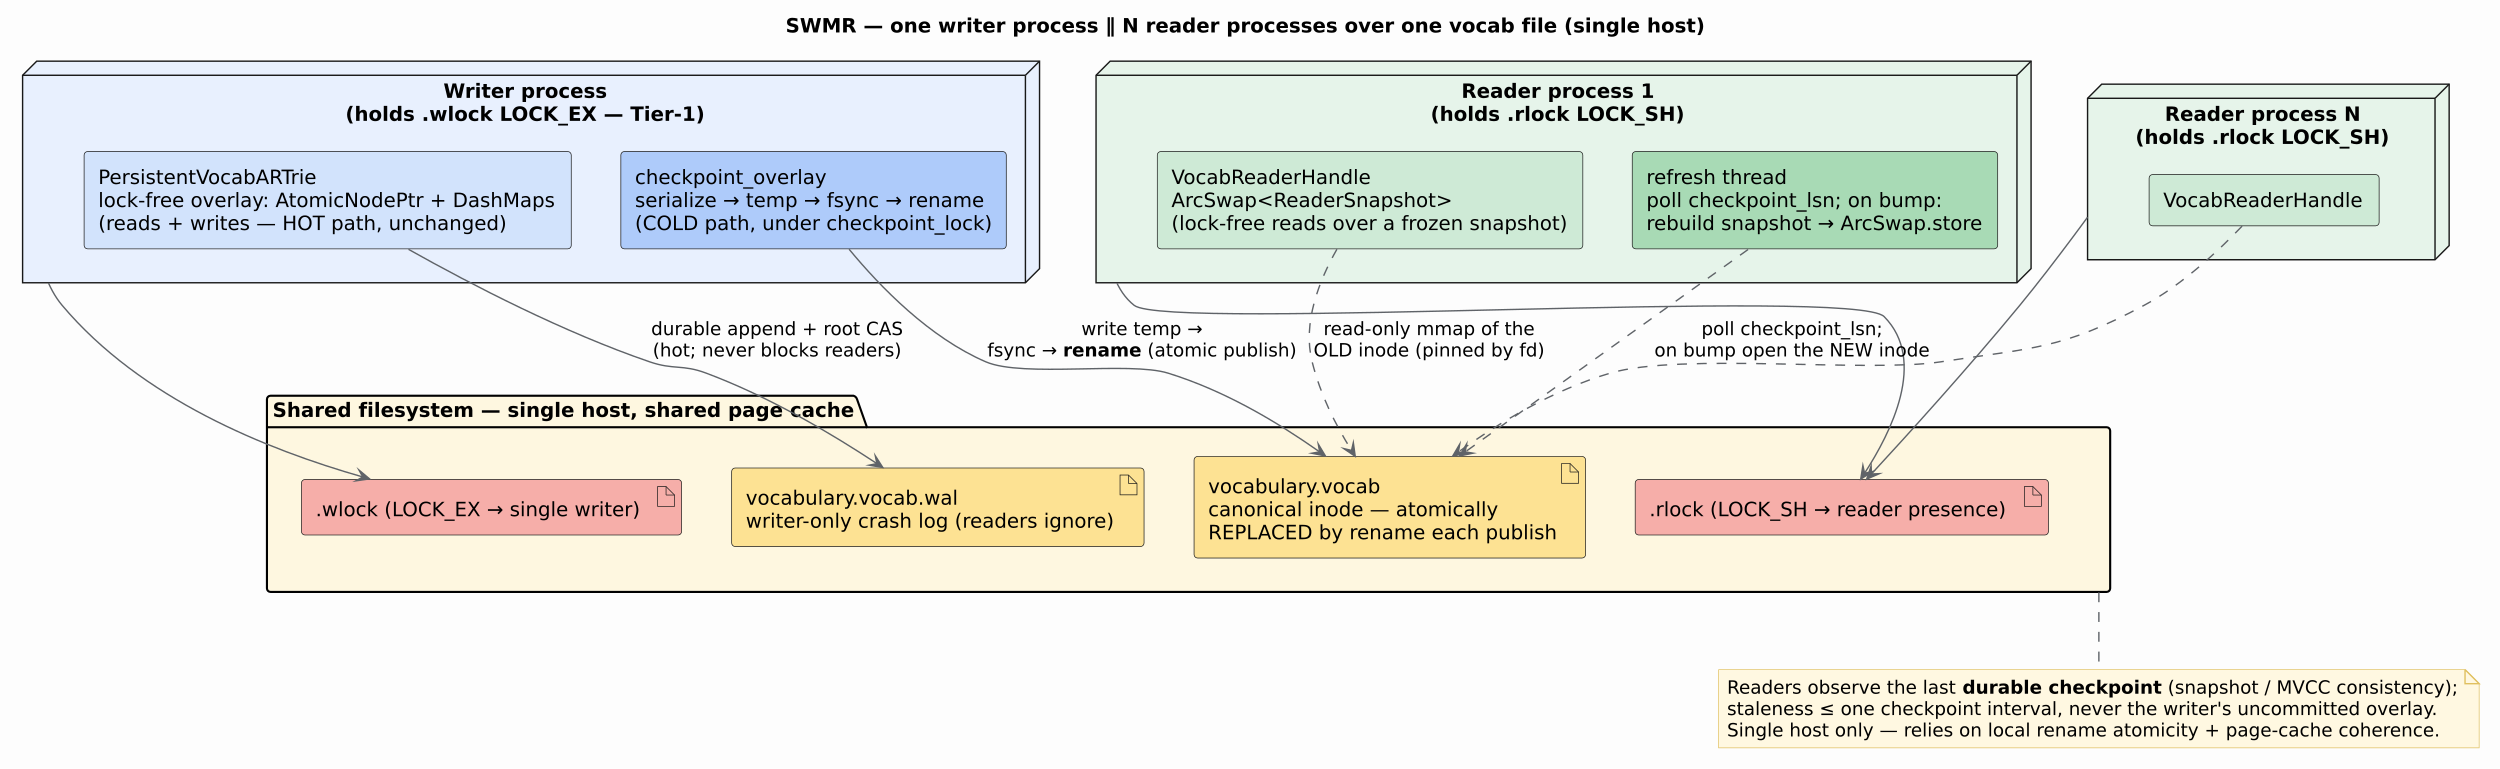
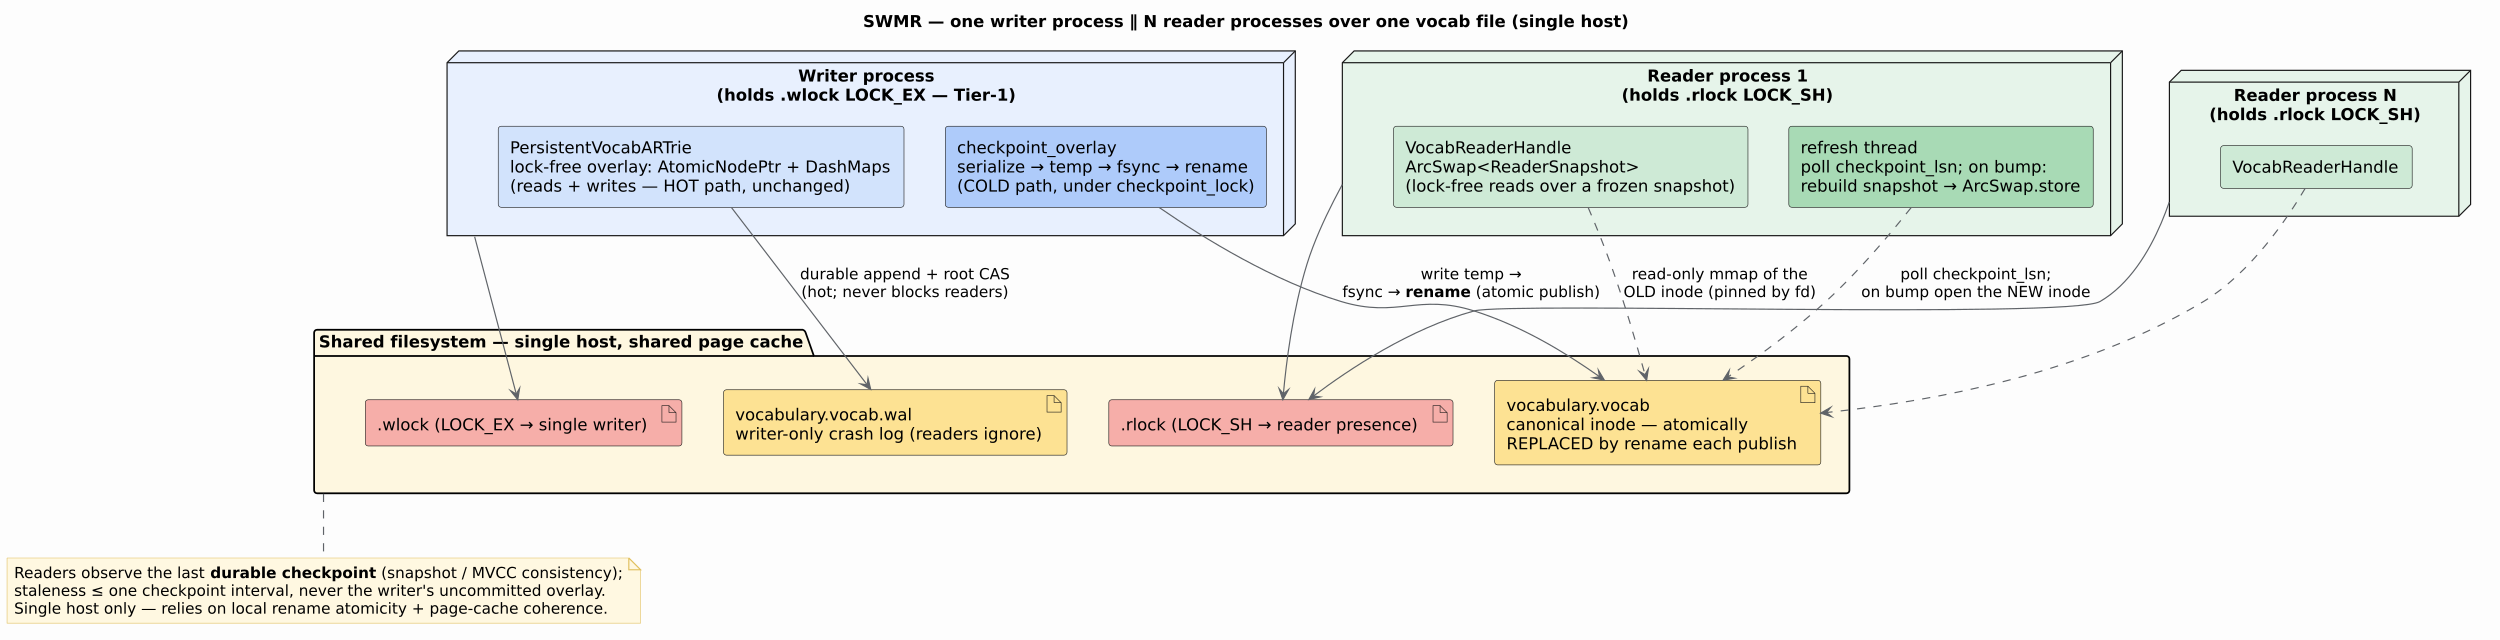
- <svg xmlns="http://www.w3.org/2000/svg" contentStyleType="text/css" data-diagram-type="DESCRIPTION" height="544px" preserveAspectRatio="none" style="width:1770px;height:544px;background:#FDFDFD;" version="1.1" viewBox="0 0 1770 544" width="1770px" zoomAndPan="magnify">
+ <svg xmlns="http://www.w3.org/2000/svg" contentStyleType="text/css" data-diagram-type="DESCRIPTION" height="544px" preserveAspectRatio="none" style="width:2125px;height:544px;background:#FDFDFD;" version="1.1" viewBox="0 0 2125 544" width="2125px" zoomAndPan="magnify">
  <defs />
  <g>
-     <rect fill="#FDFDFD" height="544" style="stroke:none;stroke-width:1;" width="1770" x="0" y="0" />
+     <rect fill="#FDFDFD" height="544" style="stroke:none;stroke-width:1;" width="2125" x="0" y="0" />
    <g class="title" data-source-line="12">
-       <text fill="#000000" font-family="'DejaVu Sans'" font-size="14" font-weight="700" lengthAdjust="spacing" textLength="650.843" x="556.2" y="22.995">SWMR — one writer process ∥ N reader processes over one vocab file (single host)</text>
+       <text fill="#000000" font-family="'DejaVu Sans'" font-size="14" font-weight="700" lengthAdjust="spacing" textLength="650.843" x="733.579" y="22.995">SWMR — one writer process ∥ N reader processes over one vocab file (single host)</text>
    </g>
    <g class="cluster" data-qualified-name="W" data-source-line="14" id="ent0001">
-       <polygon fill="#E8F0FE" points="16,53.297,26,43.297,736,43.297,736,190.187,726,200.187,16,200.187,16,53.297" style="stroke:#181818;stroke-width:1;stroke-linejoin:miter;stroke-miterlimit:10;" />
-       <line style="stroke:#181818;stroke-width:1;" x1="726" x2="736" y1="53.297" y2="43.297" />
-       <line style="stroke:#181818;stroke-width:1;" x1="16" x2="726" y1="53.297" y2="53.297" />
-       <line style="stroke:#181818;stroke-width:1;" x1="726" x2="726" y1="53.297" y2="200.187" />
-       <text fill="#000000" font-family="'DejaVu Sans'" font-size="14" font-weight="700" lengthAdjust="spacing" textLength="116.115" x="313.942" y="69.292">Writer process</text>
-       <text fill="#000000" font-family="'DejaVu Sans'" font-size="14" font-weight="700" lengthAdjust="spacing" textLength="254.912" x="244.544" y="85.589">(holds .wlock LOCK_EX — Tier-1)</text>
+       <polygon fill="#E8F0FE" points="380,53.297,390,43.297,1101,43.297,1101,190.297,1091,200.297,380,200.297,380,53.297" style="stroke:#181818;stroke-width:1;stroke-linejoin:miter;stroke-miterlimit:10;" />
+       <line style="stroke:#181818;stroke-width:1;" x1="1091" x2="1101" y1="53.297" y2="43.297" />
+       <line style="stroke:#181818;stroke-width:1;" x1="380" x2="1091" y1="53.297" y2="53.297" />
+       <line style="stroke:#181818;stroke-width:1;" x1="1091" x2="1091" y1="53.297" y2="200.297" />
+       <text fill="#000000" font-family="'DejaVu Sans'" font-size="14" font-weight="700" lengthAdjust="spacing" textLength="116.115" x="678.442" y="69.292">Writer process</text>
+       <text fill="#000000" font-family="'DejaVu Sans'" font-size="14" font-weight="700" lengthAdjust="spacing" textLength="254.912" x="609.044" y="85.589">(holds .wlock LOCK_EX — Tier-1)</text>
    </g>
    <g class="cluster" data-qualified-name="R1" data-source-line="19" id="ent0004">
-       <polygon fill="#E6F4EA" points="776,53.297,786,43.297,1438,43.297,1438,190.187,1428,200.187,776,200.187,776,53.297" style="stroke:#181818;stroke-width:1;stroke-linejoin:miter;stroke-miterlimit:10;" />
-       <line style="stroke:#181818;stroke-width:1;" x1="1428" x2="1438" y1="53.297" y2="43.297" />
-       <line style="stroke:#181818;stroke-width:1;" x1="776" x2="1428" y1="53.297" y2="53.297" />
-       <line style="stroke:#181818;stroke-width:1;" x1="1428" x2="1428" y1="53.297" y2="200.187" />
-       <text fill="#000000" font-family="'DejaVu Sans'" font-size="14" font-weight="700" lengthAdjust="spacing" textLength="136.637" x="1034.682" y="69.292">Reader process 1</text>
-       <text fill="#000000" font-family="'DejaVu Sans'" font-size="14" font-weight="700" lengthAdjust="spacing" textLength="180.277" x="1012.861" y="85.589">(holds .rlock LOCK_SH)</text>
+       <polygon fill="#E6F4EA" points="1141,53.297,1151,43.297,1804,43.297,1804,190.297,1794,200.297,1141,200.297,1141,53.297" style="stroke:#181818;stroke-width:1;stroke-linejoin:miter;stroke-miterlimit:10;" />
+       <line style="stroke:#181818;stroke-width:1;" x1="1794" x2="1804" y1="53.297" y2="43.297" />
+       <line style="stroke:#181818;stroke-width:1;" x1="1141" x2="1794" y1="53.297" y2="53.297" />
+       <line style="stroke:#181818;stroke-width:1;" x1="1794" x2="1794" y1="53.297" y2="200.297" />
+       <text fill="#000000" font-family="'DejaVu Sans'" font-size="14" font-weight="700" lengthAdjust="spacing" textLength="136.637" x="1400.182" y="69.292">Reader process 1</text>
+       <text fill="#000000" font-family="'DejaVu Sans'" font-size="14" font-weight="700" lengthAdjust="spacing" textLength="180.277" x="1378.361" y="85.589">(holds .rlock LOCK_SH)</text>
    </g>
    <g class="cluster" data-qualified-name="RN" data-source-line="24" id="ent0007">
-       <polygon fill="#E6F4EA" points="1478,69.597,1488,59.597,1734,59.597,1734,173.887,1724,183.887,1478,183.887,1478,69.597" style="stroke:#181818;stroke-width:1;stroke-linejoin:miter;stroke-miterlimit:10;" />
-       <line style="stroke:#181818;stroke-width:1;" x1="1724" x2="1734" y1="69.597" y2="59.597" />
-       <line style="stroke:#181818;stroke-width:1;" x1="1478" x2="1724" y1="69.597" y2="69.597" />
-       <line style="stroke:#181818;stroke-width:1;" x1="1724" x2="1724" y1="69.597" y2="183.887" />
-       <text fill="#000000" font-family="'DejaVu Sans'" font-size="14" font-weight="700" lengthAdjust="spacing" textLength="138.612" x="1532.694" y="85.592">Reader process N</text>
-       <text fill="#000000" font-family="'DejaVu Sans'" font-size="14" font-weight="700" lengthAdjust="spacing" textLength="180.277" x="1511.861" y="101.889">(holds .rlock LOCK_SH)</text>
+       <polygon fill="#E6F4EA" points="1844,69.797,1854,59.797,2100,59.797,2100,173.797,2090,183.797,1844,183.797,1844,69.797" style="stroke:#181818;stroke-width:1;stroke-linejoin:miter;stroke-miterlimit:10;" />
+       <line style="stroke:#181818;stroke-width:1;" x1="2090" x2="2100" y1="69.797" y2="59.797" />
+       <line style="stroke:#181818;stroke-width:1;" x1="1844" x2="2090" y1="69.797" y2="69.797" />
+       <line style="stroke:#181818;stroke-width:1;" x1="2090" x2="2090" y1="69.797" y2="183.797" />
+       <text fill="#000000" font-family="'DejaVu Sans'" font-size="14" font-weight="700" lengthAdjust="spacing" textLength="138.612" x="1898.694" y="85.792">Reader process N</text>
+       <text fill="#000000" font-family="'DejaVu Sans'" font-size="14" font-weight="700" lengthAdjust="spacing" textLength="180.277" x="1877.861" y="102.089">(holds .rlock LOCK_SH)</text>
    </g>
    <g class="cluster" data-qualified-name="FS" data-source-line="28" id="ent0009">
-       <path d="M191.5,280.187 L604.29,280.187 A3.75,3.75 0 0 1 606.79,282.687 L613.79,302.484 L1491.5,302.484 A2.5,2.5 0 0 1 1494,304.984 L1494,416.577 A2.5,2.5 0 0 1 1491.5,419.077 L191.5,419.077 A2.5,2.5 0 0 1 189,416.577 L189,282.687 A2.5,2.5 0 0 1 191.5,280.187" fill="#FEF7E0" style="stroke:#000000;stroke-width:1.5;" />
-       <line style="stroke:#000000;stroke-width:1.5;" x1="189" x2="613.79" y1="302.484" y2="302.484" />
-       <text fill="#000000" font-family="'DejaVu Sans'" font-size="14" font-weight="700" lengthAdjust="spacing" textLength="411.79" x="193" y="295.182">Shared filesystem — single host, shared page cache</text>
+       <path d="M269.5,280.297 L682.29,280.297 A3.75,3.75 0 0 1 684.79,282.797 L691.79,302.594 L1569.5,302.594 A2.5,2.5 0 0 1 1572,305.094 L1572,416.797 A2.5,2.5 0 0 1 1569.5,419.297 L269.5,419.297 A2.5,2.5 0 0 1 267,416.797 L267,282.797 A2.5,2.5 0 0 1 269.5,280.297" fill="#FEF7E0" style="stroke:#000000;stroke-width:1.5;" />
+       <line style="stroke:#000000;stroke-width:1.5;" x1="267" x2="691.79" y1="302.594" y2="302.594" />
+       <text fill="#000000" font-family="'DejaVu Sans'" font-size="14" font-weight="700" lengthAdjust="spacing" textLength="411.79" x="271" y="295.292">Shared filesystem — single host, shared page cache</text>
    </g>
    <g class="entity" data-qualified-name="W.WT" data-source-line="15" id="ent0002">
-       <rect fill="#D2E3FC" height="68.891" rx="2.5" ry="2.5" style="stroke:#181818;stroke-width:0.5;" width="344.892" x="59.55" y="107.297" />
-       <text fill="#000000" font-family="'DejaVu Sans'" font-size="14" lengthAdjust="spacing" textLength="159.175" x="69.55" y="130.292">PersistentVocabARTrie</text>
-       <text fill="#000000" font-family="'DejaVu Sans'" font-size="14" lengthAdjust="spacing" textLength="324.892" x="69.55" y="146.589">lock-free overlay: AtomicNodePtr + DashMaps</text>
-       <text fill="#000000" font-family="'DejaVu Sans'" font-size="14" lengthAdjust="spacing" textLength="289.509" x="69.55" y="162.886">(reads + writes — HOT path, unchanged)</text>
+       <rect fill="#D2E3FC" height="68.891" rx="2.5" ry="2.5" style="stroke:#181818;stroke-width:0.5;" width="344.892" x="423.5" y="107.297" />
+       <text fill="#000000" font-family="'DejaVu Sans'" font-size="14" lengthAdjust="spacing" textLength="159.175" x="433.5" y="130.292">PersistentVocabARTrie</text>
+       <text fill="#000000" font-family="'DejaVu Sans'" font-size="14" lengthAdjust="spacing" textLength="324.892" x="433.5" y="146.589">lock-free overlay: AtomicNodePtr + DashMaps</text>
+       <text fill="#000000" font-family="'DejaVu Sans'" font-size="14" lengthAdjust="spacing" textLength="289.509" x="433.5" y="162.886">(reads + writes — HOT path, unchanged)</text>
    </g>
    <g class="entity" data-qualified-name="W.WC" data-source-line="16" id="ent0003">
-       <rect fill="#AECBFA" height="68.891" rx="2.5" ry="2.5" style="stroke:#181818;stroke-width:0.5;" width="272.882" x="439.56" y="107.297" />
-       <text fill="#000000" font-family="'DejaVu Sans'" font-size="14" lengthAdjust="spacing" textLength="135.666" x="449.56" y="130.292">checkpoint_overlay</text>
-       <text fill="#000000" font-family="'DejaVu Sans'" font-size="14" lengthAdjust="spacing" textLength="247.543" x="449.56" y="146.589">serialize → temp → fsync → rename</text>
-       <text fill="#000000" font-family="'DejaVu Sans'" font-size="14" lengthAdjust="spacing" textLength="252.882" x="449.56" y="162.886">(COLD path, under checkpoint_lock)</text>
+       <rect fill="#AECBFA" height="68.891" rx="2.5" ry="2.5" style="stroke:#181818;stroke-width:0.5;" width="272.882" x="803.5" y="107.297" />
+       <text fill="#000000" font-family="'DejaVu Sans'" font-size="14" lengthAdjust="spacing" textLength="135.666" x="813.5" y="130.292">checkpoint_overlay</text>
+       <text fill="#000000" font-family="'DejaVu Sans'" font-size="14" lengthAdjust="spacing" textLength="247.543" x="813.5" y="146.589">serialize → temp → fsync → rename</text>
+       <text fill="#000000" font-family="'DejaVu Sans'" font-size="14" lengthAdjust="spacing" textLength="252.882" x="813.5" y="162.886">(COLD path, under checkpoint_lock)</text>
    </g>
    <g class="entity" data-qualified-name="R1.RH1" data-source-line="20" id="ent0005">
-       <rect fill="#CEEAD6" height="68.891" rx="2.5" ry="2.5" style="stroke:#181818;stroke-width:0.5;" width="301.265" x="819.37" y="107.297" />
-       <text fill="#000000" font-family="'DejaVu Sans'" font-size="14" lengthAdjust="spacing" textLength="142.851" x="829.37" y="130.292">VocabReaderHandle</text>
-       <text fill="#000000" font-family="'DejaVu Sans'" font-size="14" lengthAdjust="spacing" textLength="199.917" x="829.37" y="146.589">ArcSwap&lt;ReaderSnapshot&gt;</text>
-       <text fill="#000000" font-family="'DejaVu Sans'" font-size="14" lengthAdjust="spacing" textLength="281.265" x="829.37" y="162.886">(lock-free reads over a frozen snapshot)</text>
+       <rect fill="#CEEAD6" height="68.891" rx="2.5" ry="2.5" style="stroke:#181818;stroke-width:0.5;" width="301.265" x="1184.5" y="107.297" />
+       <text fill="#000000" font-family="'DejaVu Sans'" font-size="14" lengthAdjust="spacing" textLength="142.851" x="1194.5" y="130.292">VocabReaderHandle</text>
+       <text fill="#000000" font-family="'DejaVu Sans'" font-size="14" lengthAdjust="spacing" textLength="199.917" x="1194.5" y="146.589">ArcSwap&lt;ReaderSnapshot&gt;</text>
+       <text fill="#000000" font-family="'DejaVu Sans'" font-size="14" lengthAdjust="spacing" textLength="281.265" x="1194.5" y="162.886">(lock-free reads over a frozen snapshot)</text>
    </g>
    <g class="entity" data-qualified-name="R1.RT1" data-source-line="21" id="ent0006">
-       <rect fill="#A8DAB5" height="68.891" rx="2.5" ry="2.5" style="stroke:#181818;stroke-width:0.5;" width="258.731" x="1155.63" y="107.297" />
-       <text fill="#000000" font-family="'DejaVu Sans'" font-size="14" lengthAdjust="spacing" textLength="100.481" x="1165.63" y="130.292">refresh thread</text>
-       <text fill="#000000" font-family="'DejaVu Sans'" font-size="14" lengthAdjust="spacing" textLength="209.487" x="1165.63" y="146.589">poll checkpoint_lsn; on bump:</text>
-       <text fill="#000000" font-family="'DejaVu Sans'" font-size="14" lengthAdjust="spacing" textLength="238.731" x="1165.63" y="162.886">rebuild snapshot → ArcSwap.store</text>
+       <rect fill="#A8DAB5" height="68.891" rx="2.5" ry="2.5" style="stroke:#181818;stroke-width:0.5;" width="258.731" x="1520.5" y="107.297" />
+       <text fill="#000000" font-family="'DejaVu Sans'" font-size="14" lengthAdjust="spacing" textLength="100.481" x="1530.5" y="130.292">refresh thread</text>
+       <text fill="#000000" font-family="'DejaVu Sans'" font-size="14" lengthAdjust="spacing" textLength="209.487" x="1530.5" y="146.589">poll checkpoint_lsn; on bump:</text>
+       <text fill="#000000" font-family="'DejaVu Sans'" font-size="14" lengthAdjust="spacing" textLength="238.731" x="1530.5" y="162.886">rebuild snapshot → ArcSwap.store</text>
    </g>
    <g class="entity" data-qualified-name="RN.RHN" data-source-line="25" id="ent0008">
-       <rect fill="#CEEAD6" height="36.297" rx="2.5" ry="2.5" style="stroke:#181818;stroke-width:0.5;" width="162.851" x="1521.57" y="123.597" />
-       <text fill="#000000" font-family="'DejaVu Sans'" font-size="14" lengthAdjust="spacing" textLength="142.851" x="1531.57" y="146.592">VocabReaderHandle</text>
+       <rect fill="#CEEAD6" height="36.297" rx="2.5" ry="2.5" style="stroke:#181818;stroke-width:0.5;" width="162.851" x="1887.5" y="123.797" />
+       <text fill="#000000" font-family="'DejaVu Sans'" font-size="14" lengthAdjust="spacing" textLength="142.851" x="1897.5" y="146.792">VocabReaderHandle</text>
    </g>
    <g class="entity" data-qualified-name="FS.IMG" data-source-line="29" id="ent0010">
-       <rect fill="#FDE293" height="71.891" rx="2.5" ry="2.5" style="stroke:#181818;stroke-width:0.5;" width="277.194" x="845.4" y="323.187" />
-       <polygon fill="#FDE293" points="1105.594,328.187,1105.594,342.187,1117.594,342.187,1117.594,334.187,1111.594,328.187,1105.594,328.187" style="stroke:#181818;stroke-width:0.5;stroke-linejoin:miter;stroke-miterlimit:10;" />
-       <line style="stroke:#181818;stroke-width:0.5;" x1="1111.594" x2="1111.594" y1="328.187" y2="334.187" />
-       <line style="stroke:#181818;stroke-width:0.5;" x1="1117.594" x2="1111.594" y1="334.187" y2="334.187" />
-       <text fill="#000000" font-family="'DejaVu Sans'" font-size="14" lengthAdjust="spacing" textLength="123.86" x="855.4" y="349.182">vocabulary.vocab</text>
-       <text fill="#000000" font-family="'DejaVu Sans'" font-size="14" lengthAdjust="spacing" textLength="205.324" x="855.4" y="365.479">canonical inode — atomically</text>
-       <text fill="#000000" font-family="'DejaVu Sans'" font-size="14" lengthAdjust="spacing" textLength="247.194" x="855.4" y="381.776">REPLACED by rename each publish</text>
+       <rect fill="#FDE293" height="71.891" rx="2.5" ry="2.5" style="stroke:#181818;stroke-width:0.5;" width="277.194" x="1270.5" y="323.297" />
+       <polygon fill="#FDE293" points="1530.694,328.297,1530.694,342.297,1542.694,342.297,1542.694,334.297,1536.694,328.297,1530.694,328.297" style="stroke:#181818;stroke-width:0.5;stroke-linejoin:miter;stroke-miterlimit:10;" />
+       <line style="stroke:#181818;stroke-width:0.5;" x1="1536.694" x2="1536.694" y1="328.297" y2="334.297" />
+       <line style="stroke:#181818;stroke-width:0.5;" x1="1542.694" x2="1536.694" y1="334.297" y2="334.297" />
+       <text fill="#000000" font-family="'DejaVu Sans'" font-size="14" lengthAdjust="spacing" textLength="123.86" x="1280.5" y="349.292">vocabulary.vocab</text>
+       <text fill="#000000" font-family="'DejaVu Sans'" font-size="14" lengthAdjust="spacing" textLength="205.324" x="1280.5" y="365.589">canonical inode — atomically</text>
+       <text fill="#000000" font-family="'DejaVu Sans'" font-size="14" lengthAdjust="spacing" textLength="247.194" x="1280.5" y="381.886">REPLACED by rename each publish</text>
    </g>
    <g class="entity" data-qualified-name="FS.WL" data-source-line="30" id="ent0011">
-       <rect fill="#F6AEA9" height="39.297" rx="2.5" ry="2.5" style="stroke:#181818;stroke-width:0.5;" width="269.128" x="213.44" y="339.487" />
-       <polygon fill="#F6AEA9" points="465.568,344.487,465.568,358.487,477.568,358.487,477.568,350.487,471.568,344.487,465.568,344.487" style="stroke:#181818;stroke-width:0.5;stroke-linejoin:miter;stroke-miterlimit:10;" />
-       <line style="stroke:#181818;stroke-width:0.5;" x1="471.568" x2="471.568" y1="344.487" y2="350.487" />
-       <line style="stroke:#181818;stroke-width:0.5;" x1="477.568" x2="471.568" y1="350.487" y2="350.487" />
-       <text fill="#000000" font-family="'DejaVu Sans'" font-size="14" lengthAdjust="spacing" textLength="239.128" x="223.44" y="365.482">.wlock   (LOCK_EX → single writer)</text>
+       <rect fill="#F6AEA9" height="39.297" rx="2.5" ry="2.5" style="stroke:#181818;stroke-width:0.5;" width="269.128" x="310.5" y="339.797" />
+       <polygon fill="#F6AEA9" points="562.628,344.797,562.628,358.797,574.628,358.797,574.628,350.797,568.628,344.797,562.628,344.797" style="stroke:#181818;stroke-width:0.5;stroke-linejoin:miter;stroke-miterlimit:10;" />
+       <line style="stroke:#181818;stroke-width:0.5;" x1="568.628" x2="568.628" y1="344.797" y2="350.797" />
+       <line style="stroke:#181818;stroke-width:0.5;" x1="574.628" x2="568.628" y1="350.797" y2="350.797" />
+       <text fill="#000000" font-family="'DejaVu Sans'" font-size="14" lengthAdjust="spacing" textLength="239.128" x="320.5" y="365.792">.wlock   (LOCK_EX → single writer)</text>
    </g>
    <g class="entity" data-qualified-name="FS.RL" data-source-line="31" id="ent0012">
-       <rect fill="#F6AEA9" height="39.297" rx="2.5" ry="2.5" style="stroke:#181818;stroke-width:0.5;" width="292.562" x="1157.72" y="339.487" />
-       <polygon fill="#F6AEA9" points="1433.282,344.487,1433.282,358.487,1445.282,358.487,1445.282,350.487,1439.282,344.487,1433.282,344.487" style="stroke:#181818;stroke-width:0.5;stroke-linejoin:miter;stroke-miterlimit:10;" />
-       <line style="stroke:#181818;stroke-width:0.5;" x1="1439.282" x2="1439.282" y1="344.487" y2="350.487" />
-       <line style="stroke:#181818;stroke-width:0.5;" x1="1445.282" x2="1439.282" y1="350.487" y2="350.487" />
-       <text fill="#000000" font-family="'DejaVu Sans'" font-size="14" lengthAdjust="spacing" textLength="262.562" x="1167.72" y="365.482">.rlock   (LOCK_SH → reader presence)</text>
+       <rect fill="#F6AEA9" height="39.297" rx="2.5" ry="2.5" style="stroke:#181818;stroke-width:0.5;" width="292.562" x="942.5" y="339.797" />
+       <polygon fill="#F6AEA9" points="1218.062,344.797,1218.062,358.797,1230.062,358.797,1230.062,350.797,1224.062,344.797,1218.062,344.797" style="stroke:#181818;stroke-width:0.5;stroke-linejoin:miter;stroke-miterlimit:10;" />
+       <line style="stroke:#181818;stroke-width:0.5;" x1="1224.062" x2="1224.062" y1="344.797" y2="350.797" />
+       <line style="stroke:#181818;stroke-width:0.5;" x1="1230.062" x2="1224.062" y1="350.797" y2="350.797" />
+       <text fill="#000000" font-family="'DejaVu Sans'" font-size="14" lengthAdjust="spacing" textLength="262.562" x="952.5" y="365.792">.rlock   (LOCK_SH → reader presence)</text>
    </g>
    <g class="entity" data-qualified-name="FS.WAL" data-source-line="32" id="ent0013">
-       <rect fill="#FDE293" height="55.594" rx="2.5" ry="2.5" style="stroke:#181818;stroke-width:0.5;" width="291.967" x="518.02" y="331.337" />
-       <polygon fill="#FDE293" points="792.987,336.337,792.987,350.337,804.987,350.337,804.987,342.337,798.987,336.337,792.987,336.337" style="stroke:#181818;stroke-width:0.5;stroke-linejoin:miter;stroke-miterlimit:10;" />
-       <line style="stroke:#181818;stroke-width:0.5;" x1="798.987" x2="798.987" y1="336.337" y2="342.337" />
-       <line style="stroke:#181818;stroke-width:0.5;" x1="804.987" x2="798.987" y1="342.337" y2="342.337" />
-       <text fill="#000000" font-family="'DejaVu Sans'" font-size="14" lengthAdjust="spacing" textLength="152.23" x="528.02" y="357.332">vocabulary.vocab.wal</text>
-       <text fill="#000000" font-family="'DejaVu Sans'" font-size="14" lengthAdjust="spacing" textLength="261.967" x="528.02" y="373.629">writer-only crash log (readers ignore)</text>
+       <rect fill="#FDE293" height="55.594" rx="2.5" ry="2.5" style="stroke:#181818;stroke-width:0.5;" width="291.967" x="615" y="331.297" />
+       <polygon fill="#FDE293" points="889.967,336.297,889.967,350.297,901.967,350.297,901.967,342.297,895.967,336.297,889.967,336.297" style="stroke:#181818;stroke-width:0.5;stroke-linejoin:miter;stroke-miterlimit:10;" />
+       <line style="stroke:#181818;stroke-width:0.5;" x1="895.967" x2="895.967" y1="336.297" y2="342.297" />
+       <line style="stroke:#181818;stroke-width:0.5;" x1="901.967" x2="895.967" y1="342.297" y2="342.297" />
+       <text fill="#000000" font-family="'DejaVu Sans'" font-size="14" lengthAdjust="spacing" textLength="152.23" x="625" y="357.292">vocabulary.vocab.wal</text>
+       <text fill="#000000" font-family="'DejaVu Sans'" font-size="14" lengthAdjust="spacing" textLength="261.967" x="625" y="373.589">writer-only crash log (readers ignore)</text>
    </g>
    <g class="entity" data-qualified-name="GMN22" data-source-line="45" id="ent0023">
-       <path d="M1216.75,474.077 L1216.75,529.475 L1755.243,529.475 L1755.243,484.077 L1745.243,474.077 L1216.75,474.077" fill="#FFF8E1" style="stroke:#E0C060;stroke-width:0.5;" />
-       <path d="M1745.243,474.077 L1745.243,484.077 L1755.243,484.077 L1745.243,474.077" fill="#FFF8E1" style="stroke:#E0C060;stroke-width:1;" />
-       <text fill="#000000" font-family="'DejaVu Sans'" font-size="13" lengthAdjust="spacing" textLength="162.557" x="1222.75" y="491.144">Readers observe the last</text>
-       <text fill="#000000" font-family="'DejaVu Sans'" font-size="13" font-weight="700" lengthAdjust="spacing" textLength="141.14" x="1389.439" y="491.144">durable checkpoint</text>
-       <text fill="#000000" font-family="'DejaVu Sans'" font-size="13" lengthAdjust="spacing" textLength="205.531" x="1534.712" y="491.144">(snapshot / MVCC consistency);</text>
-       <text fill="#000000" font-family="'DejaVu Sans'" font-size="13" lengthAdjust="spacing" textLength="504.753" x="1222.75" y="506.277">staleness ≤ one checkpoint interval, never the writer's uncommitted overlay.</text>
-       <text fill="#000000" font-family="'DejaVu Sans'" font-size="13" lengthAdjust="spacing" textLength="505.603" x="1222.75" y="521.409">Single host only — relies on local rename atomicity + page-cache coherence.</text>
+       <path d="M6,474.297 L6,529.695 L544.493,529.695 L544.493,484.297 L534.493,474.297 L6,474.297" fill="#FFF8E1" style="stroke:#E0C060;stroke-width:0.5;" />
+       <path d="M534.493,474.297 L534.493,484.297 L544.493,484.297 L534.493,474.297" fill="#FFF8E1" style="stroke:#E0C060;stroke-width:1;" />
+       <text fill="#000000" font-family="'DejaVu Sans'" font-size="13" lengthAdjust="spacing" textLength="162.557" x="12" y="491.364">Readers observe the last</text>
+       <text fill="#000000" font-family="'DejaVu Sans'" font-size="13" font-weight="700" lengthAdjust="spacing" textLength="141.14" x="178.69" y="491.364">durable checkpoint</text>
+       <text fill="#000000" font-family="'DejaVu Sans'" font-size="13" lengthAdjust="spacing" textLength="205.531" x="323.962" y="491.364">(snapshot / MVCC consistency);</text>
+       <text fill="#000000" font-family="'DejaVu Sans'" font-size="13" lengthAdjust="spacing" textLength="504.753" x="12" y="506.497">staleness ≤ one checkpoint interval, never the writer's uncommitted overlay.</text>
+       <text fill="#000000" font-family="'DejaVu Sans'" font-size="13" lengthAdjust="spacing" textLength="505.603" x="12" y="521.629">Single host only — relies on local rename atomicity + page-cache coherence.</text>
    </g>
    <g class="link" data-entity-1="ent0002" data-entity-2="ent0013" data-link-type="dependency" data-source-line="35" id="lnk14">
-       <path d="M289.21,176.527 C334.25,201.797 399.34,235.437 460,256.187 C477.15,262.057 483.02,257.817 500,264.187 C545.32,281.187 588.685,307.025 620.835,328.215" fill="none" id="WT-to-WAL" style="stroke:#5F6368;stroke-width:1;" />
-       <polygon fill="#5F6368" points="625.01,330.967,619.697,322.674,620.835,328.215,615.294,329.354,625.01,330.967" style="stroke:#5F6368;stroke-width:1;stroke-linejoin:miter;stroke-miterlimit:10;" />
-       <text fill="#000000" font-family="'DejaVu Sans'" font-size="13" lengthAdjust="spacing" textLength="178.617" x="461" y="237.254">durable append + root CAS</text>
-       <text fill="#000000" font-family="'DejaVu Sans'" font-size="13" lengthAdjust="spacing" textLength="176.427" x="462.095" y="252.387">(hot; never blocks readers)</text>
+       <path d="M621.78,176.467 C654.41,219.087 706.94,287.697 737.06,327.037" fill="none" id="WT-to-WAL" style="stroke:#5F6368;stroke-width:1;" />
+       <polygon fill="#5F6368" points="740.1,331.007,737.805,321.429,737.06,327.037,731.453,326.293,740.1,331.007" style="stroke:#5F6368;stroke-width:1;stroke-linejoin:miter;stroke-miterlimit:10;" />
+       <text fill="#000000" font-family="'DejaVu Sans'" font-size="13" lengthAdjust="spacing" textLength="178.617" x="680" y="237.364">durable append + root CAS</text>
+       <text fill="#000000" font-family="'DejaVu Sans'" font-size="13" lengthAdjust="spacing" textLength="176.427" x="681.095" y="252.497">(hot; never blocks readers)</text>
    </g>
    <g class="link" data-entity-1="ent0003" data-entity-2="ent0010" data-link-type="dependency" data-source-line="36" id="lnk15">
-       <path d="M601.15,176.447 C623.33,203.307 658.27,239.127 698,256.187 C724.39,267.517 799.57,255.687 827,264.187 C867.5,276.747 904.371,298.869 934.291,319.929" fill="none" id="WC-to-IMG" style="stroke:#5F6368;stroke-width:1;" />
-       <polygon fill="#5F6368" points="938.38,322.807,933.323,314.356,934.291,319.929,928.718,320.897,938.38,322.807" style="stroke:#5F6368;stroke-width:1;stroke-linejoin:miter;stroke-miterlimit:10;" />
-       <text fill="#000000" font-family="'DejaVu Sans'" font-size="13" lengthAdjust="spacing" textLength="85.852" x="765.59" y="237.254">write temp →</text>
-       <text fill="#000000" font-family="'DejaVu Sans'" font-size="13" lengthAdjust="spacing" textLength="49.455" x="699" y="252.387">fsync →</text>
-       <text fill="#000000" font-family="'DejaVu Sans'" font-size="13" font-weight="700" lengthAdjust="spacing" textLength="55.618" x="752.587" y="252.387">rename</text>
-       <text fill="#000000" font-family="'DejaVu Sans'" font-size="13" lengthAdjust="spacing" textLength="105.695" x="812.337" y="252.387">(atomic publish)</text>
+       <path d="M985.38,176.417 C1024.25,203.227 1082.86,239.037 1140,256.297 C1188.2,270.857 1205,249.107 1253,264.297 C1293.25,277.037 1329.858,299.159 1359.588,320.189" fill="none" id="WC-to-IMG" style="stroke:#5F6368;stroke-width:1;" />
+       <polygon fill="#5F6368" points="1363.67,323.077,1358.632,314.614,1359.588,320.189,1354.013,321.145,1363.67,323.077" style="stroke:#5F6368;stroke-width:1;stroke-linejoin:miter;stroke-miterlimit:10;" />
+       <text fill="#000000" font-family="'DejaVu Sans'" font-size="13" lengthAdjust="spacing" textLength="85.852" x="1207.59" y="237.364">write temp →</text>
+       <text fill="#000000" font-family="'DejaVu Sans'" font-size="13" lengthAdjust="spacing" textLength="49.455" x="1141" y="252.497">fsync →</text>
+       <text fill="#000000" font-family="'DejaVu Sans'" font-size="13" font-weight="700" lengthAdjust="spacing" textLength="55.618" x="1194.587" y="252.497">rename</text>
+       <text fill="#000000" font-family="'DejaVu Sans'" font-size="13" lengthAdjust="spacing" textLength="105.695" x="1254.337" y="252.497">(atomic publish)</text>
    </g>
    <g class="link" data-entity-1="ent0001" data-entity-2="ent0011" data-link-type="dependency" data-source-line="37" id="lnk16">
-       <path d="M34.308,200.354 C35.159,202.259 36.08,204.131 37.076,205.955 C39.068,209.601 41.361,213.053 44,216.187 C99.72,282.347 188.281,318.146 256.872,337.696" fill="none" id="W-to-WL" style="stroke:#5F6368;stroke-width:1;" />
-       <polygon fill="#5F6368" points="261.68,339.067,254.121,332.753,256.872,337.696,251.928,340.447,261.68,339.067" style="stroke:#5F6368;stroke-width:1;stroke-linejoin:miter;stroke-miterlimit:10;" />
+       <path d="M403.448,201.203 C404.092,203.639 404.748,206.118 405.413,208.633 C406.744,213.664 408.113,218.839 409.505,224.103 C420.645,266.219 432.026,309.248 438.811,334.893" fill="none" id="W-to-WL" style="stroke:#5F6368;stroke-width:1;" />
+       <polygon fill="#5F6368" points="440.09,339.727,441.655,330.003,438.811,334.893,433.921,332.049,440.09,339.727" style="stroke:#5F6368;stroke-width:1;stroke-linejoin:miter;stroke-miterlimit:10;" />
    </g>
    <g class="link" data-entity-1="ent0004" data-entity-2="ent0012" data-link-type="dependency" data-source-line="38" id="lnk17">
-       <path d="M790.82,200.495 C790.875,200.609 790.93,200.723 790.986,200.837 C791.209,201.292 791.438,201.744 791.673,202.192 C792.613,203.984 793.649,205.715 794.793,207.368 C797.079,210.674 799.79,213.663 803,216.187 C826.19,234.427 1313.3,203.167 1334,224.187 C1364.6,255.257 1338.84,306.161 1320.11,335.051" fill="none" id="R1-to-RL" style="stroke:#5F6368;stroke-width:1;" />
-       <polygon fill="#5F6368" points="1317.39,339.247,1325.642,333.871,1320.11,335.051,1318.93,329.519,1317.39,339.247" style="stroke:#5F6368;stroke-width:1;stroke-linejoin:miter;stroke-miterlimit:10;" />
+       <path d="M1140.993,156.852 C1140.942,156.945 1140.891,157.038 1140.84,157.132 C1140.738,157.319 1140.635,157.508 1140.531,157.698 C1140.116,158.458 1139.691,159.243 1139.256,160.049 C1137.518,163.274 1135.63,166.855 1133.665,170.704 C1125.805,186.102 1116.71,205.802 1111,224.297 C1098.62,264.397 1093.274,308.538 1090.884,334.748" fill="none" id="R1-to-RL" style="stroke:#5F6368;stroke-width:1;" />
+       <polygon fill="#5F6368" points="1090.43,339.727,1095.231,331.127,1090.884,334.748,1087.264,330.401,1090.43,339.727" style="stroke:#5F6368;stroke-width:1;stroke-linejoin:miter;stroke-miterlimit:10;" />
    </g>
    <g class="link" data-entity-1="ent0007" data-entity-2="ent0012" data-link-type="dependency" data-source-line="39" id="lnk18">
-       <path d="M1477.967,153.801 C1477.73,154.124 1477.489,154.453 1477.244,154.788 C1476.262,156.126 1475.212,157.555 1474.101,159.061 C1471.878,162.074 1469.413,165.399 1466.764,168.944 C1456.168,183.127 1442.635,200.837 1430,216.187 C1392.72,261.477 1349.763,308.734 1324.973,335.574" fill="none" id="RN-to-RL" style="stroke:#5F6368;stroke-width:1;" />
-       <polygon fill="#5F6368" points="1321.58,339.247,1330.625,335.349,1324.973,335.574,1324.748,329.921,1321.58,339.247" style="stroke:#5F6368;stroke-width:1;stroke-linejoin:miter;stroke-miterlimit:10;" />
+       <path d="M1843.891,171.724 C1843.833,171.893 1843.775,172.062 1843.716,172.232 C1841.841,177.666 1839.614,183.564 1837.001,189.669 C1826.55,214.089 1809.93,241.812 1785,256.297 C1759.44,271.147 1281.51,256.477 1253,264.297 C1198.41,279.277 1146.916,313.741 1116.536,336.591" fill="none" id="RN-to-RL" style="stroke:#5F6368;stroke-width:1;" />
+       <polygon fill="#5F6368" points="1112.54,339.597,1122.137,337.384,1116.536,336.591,1117.328,330.99,1112.54,339.597" style="stroke:#5F6368;stroke-width:1;stroke-linejoin:miter;stroke-miterlimit:10;" />
    </g>
    <g class="link" data-entity-1="ent0006" data-entity-2="ent0010" data-link-type="dependency" data-source-line="40" id="lnk19">
-       <path d="M1237.64,176.637 C1181.93,216.497 1093.956,279.447 1037.406,319.917" fill="none" id="RT1-to-IMG" style="stroke:#5F6368;stroke-width:1;stroke-dasharray:7,7;" />
-       <polygon fill="#5F6368" points="1033.34,322.827,1042.987,320.842,1037.406,319.917,1038.331,314.336,1033.34,322.827" style="stroke:#5F6368;stroke-width:1;stroke-linejoin:miter;stroke-miterlimit:10;" />
-       <text fill="#000000" font-family="'DejaVu Sans'" font-size="13" lengthAdjust="spacing" textLength="128.28" x="1204.613" y="237.254">poll checkpoint_lsn;</text>
-       <text fill="#000000" font-family="'DejaVu Sans'" font-size="13" lengthAdjust="spacing" textLength="194.886" x="1171.31" y="252.387">on bump open the NEW inode</text>
+       <path d="M1624.46,176.467 C1605.72,200.107 1578.94,231.747 1552,256.297 C1525.07,280.847 1496.271,301.909 1468.791,320.369" fill="none" id="RT1-to-IMG" style="stroke:#5F6368;stroke-width:1;stroke-dasharray:7,7;" />
+       <polygon fill="#5F6368" points="1464.64,323.157,1474.341,321.459,1468.791,320.369,1469.88,314.818,1464.64,323.157" style="stroke:#5F6368;stroke-width:1;stroke-linejoin:miter;stroke-miterlimit:10;" />
+       <text fill="#000000" font-family="'DejaVu Sans'" font-size="13" lengthAdjust="spacing" textLength="128.28" x="1615.303" y="237.364">poll checkpoint_lsn;</text>
+       <text fill="#000000" font-family="'DejaVu Sans'" font-size="13" lengthAdjust="spacing" textLength="194.886" x="1582" y="252.497">on bump open the NEW inode</text>
    </g>
    <g class="link" data-entity-1="ent0005" data-entity-2="ent0010" data-link-type="dependency" data-source-line="41" id="lnk20">
-       <path d="M946.54,176.447 C933.86,198.727 922.08,228.777 929,256.187 C935.01,279.977 945.141,300 956.871,318.88" fill="none" id="RH1-to-IMG" style="stroke:#5F6368;stroke-width:1;stroke-dasharray:7,7;" />
-       <polygon fill="#5F6368" points="959.51,323.127,958.158,313.371,956.871,318.88,951.363,317.593,959.51,323.127" style="stroke:#5F6368;stroke-width:1;stroke-linejoin:miter;stroke-miterlimit:10;" />
-       <text fill="#000000" font-family="'DejaVu Sans'" font-size="13" lengthAdjust="spacing" textLength="149.557" x="937.011" y="237.254">read-only mmap of the</text>
-       <text fill="#000000" font-family="'DejaVu Sans'" font-size="13" lengthAdjust="spacing" textLength="163.579" x="930" y="252.387">OLD inode (pinned by fd)</text>
+       <path d="M1350.03,176.587 C1356.26,191.127 1363.33,208.417 1369,224.297 C1380.83,257.457 1390.756,291.218 1398.296,318.448" fill="none" id="RH1-to-IMG" style="stroke:#5F6368;stroke-width:1;stroke-dasharray:7,7;" />
+       <polygon fill="#5F6368" points="1399.63,323.267,1401.083,313.526,1398.296,318.448,1393.373,315.661,1399.63,323.267" style="stroke:#5F6368;stroke-width:1;stroke-linejoin:miter;stroke-miterlimit:10;" />
+       <text fill="#000000" font-family="'DejaVu Sans'" font-size="13" lengthAdjust="spacing" textLength="149.557" x="1387.011" y="237.364">read-only mmap of the</text>
+       <text fill="#000000" font-family="'DejaVu Sans'" font-size="13" lengthAdjust="spacing" textLength="163.579" x="1380" y="252.497">OLD inode (pinned by fd)</text>
    </g>
    <g class="link" data-entity-1="ent0008" data-entity-2="ent0010" data-link-type="dependency" data-source-line="42" id="lnk21">
-       <path d="M1587.41,160.077 C1571.5,176.757 1545.33,201.547 1518,216.187 C1459.45,247.557 1439.65,246.097 1374,256.187 C1322.57,264.097 1189.89,249.407 1140,264.187 C1099.23,276.267 1062.304,298.674 1032.574,319.984" fill="none" id="RHN-to-IMG" style="stroke:#5F6368;stroke-width:1;stroke-dasharray:7,7;" />
-       <polygon fill="#5F6368" points="1028.51,322.897,1038.155,320.905,1032.574,319.984,1033.495,314.402,1028.51,322.897" style="stroke:#5F6368;stroke-width:1;stroke-linejoin:miter;stroke-miterlimit:10;" />
+       <path d="M1959.41,160.107 C1944.43,185.427 1913,232.177 1873,256.297 C1774.11,315.917 1649.582,340.307 1552.532,350.647" fill="none" id="RHN-to-IMG" style="stroke:#5F6368;stroke-width:1;stroke-dasharray:7,7;" />
+       <polygon fill="#5F6368" points="1547.56,351.177,1556.933,354.201,1552.532,350.647,1556.086,346.246,1547.56,351.177" style="stroke:#5F6368;stroke-width:1;stroke-linejoin:miter;stroke-miterlimit:10;" />
    </g>
    <g class="link" data-entity-1="ent0009" data-entity-2="ent0023" data-link-type="association" data-source-line="45" id="lnk24">
-       <path d="M1486,419.352 C1486,419.543 1486,419.734 1486,419.926 C1486,420.308 1486,420.692 1486,421.075 C1486,427.212 1486,433.445 1486,439.584 C1486,451.863 1486,463.764 1486,473.757" fill="none" id="FS-GMN22" style="stroke:#5F6368;stroke-width:1;stroke-dasharray:7,7;" />
+       <path d="M275,419.703 C275,419.894 275,420.086 275,420.278 C275,420.661 275,421.045 275,421.43 C275,427.579 275,433.823 275,439.969 C275,452.262 275,464.162 275,474.127" fill="none" id="FS-GMN22" style="stroke:#5F6368;stroke-width:1;stroke-dasharray:7,7;" />
    </g>
  </g>
</svg>
